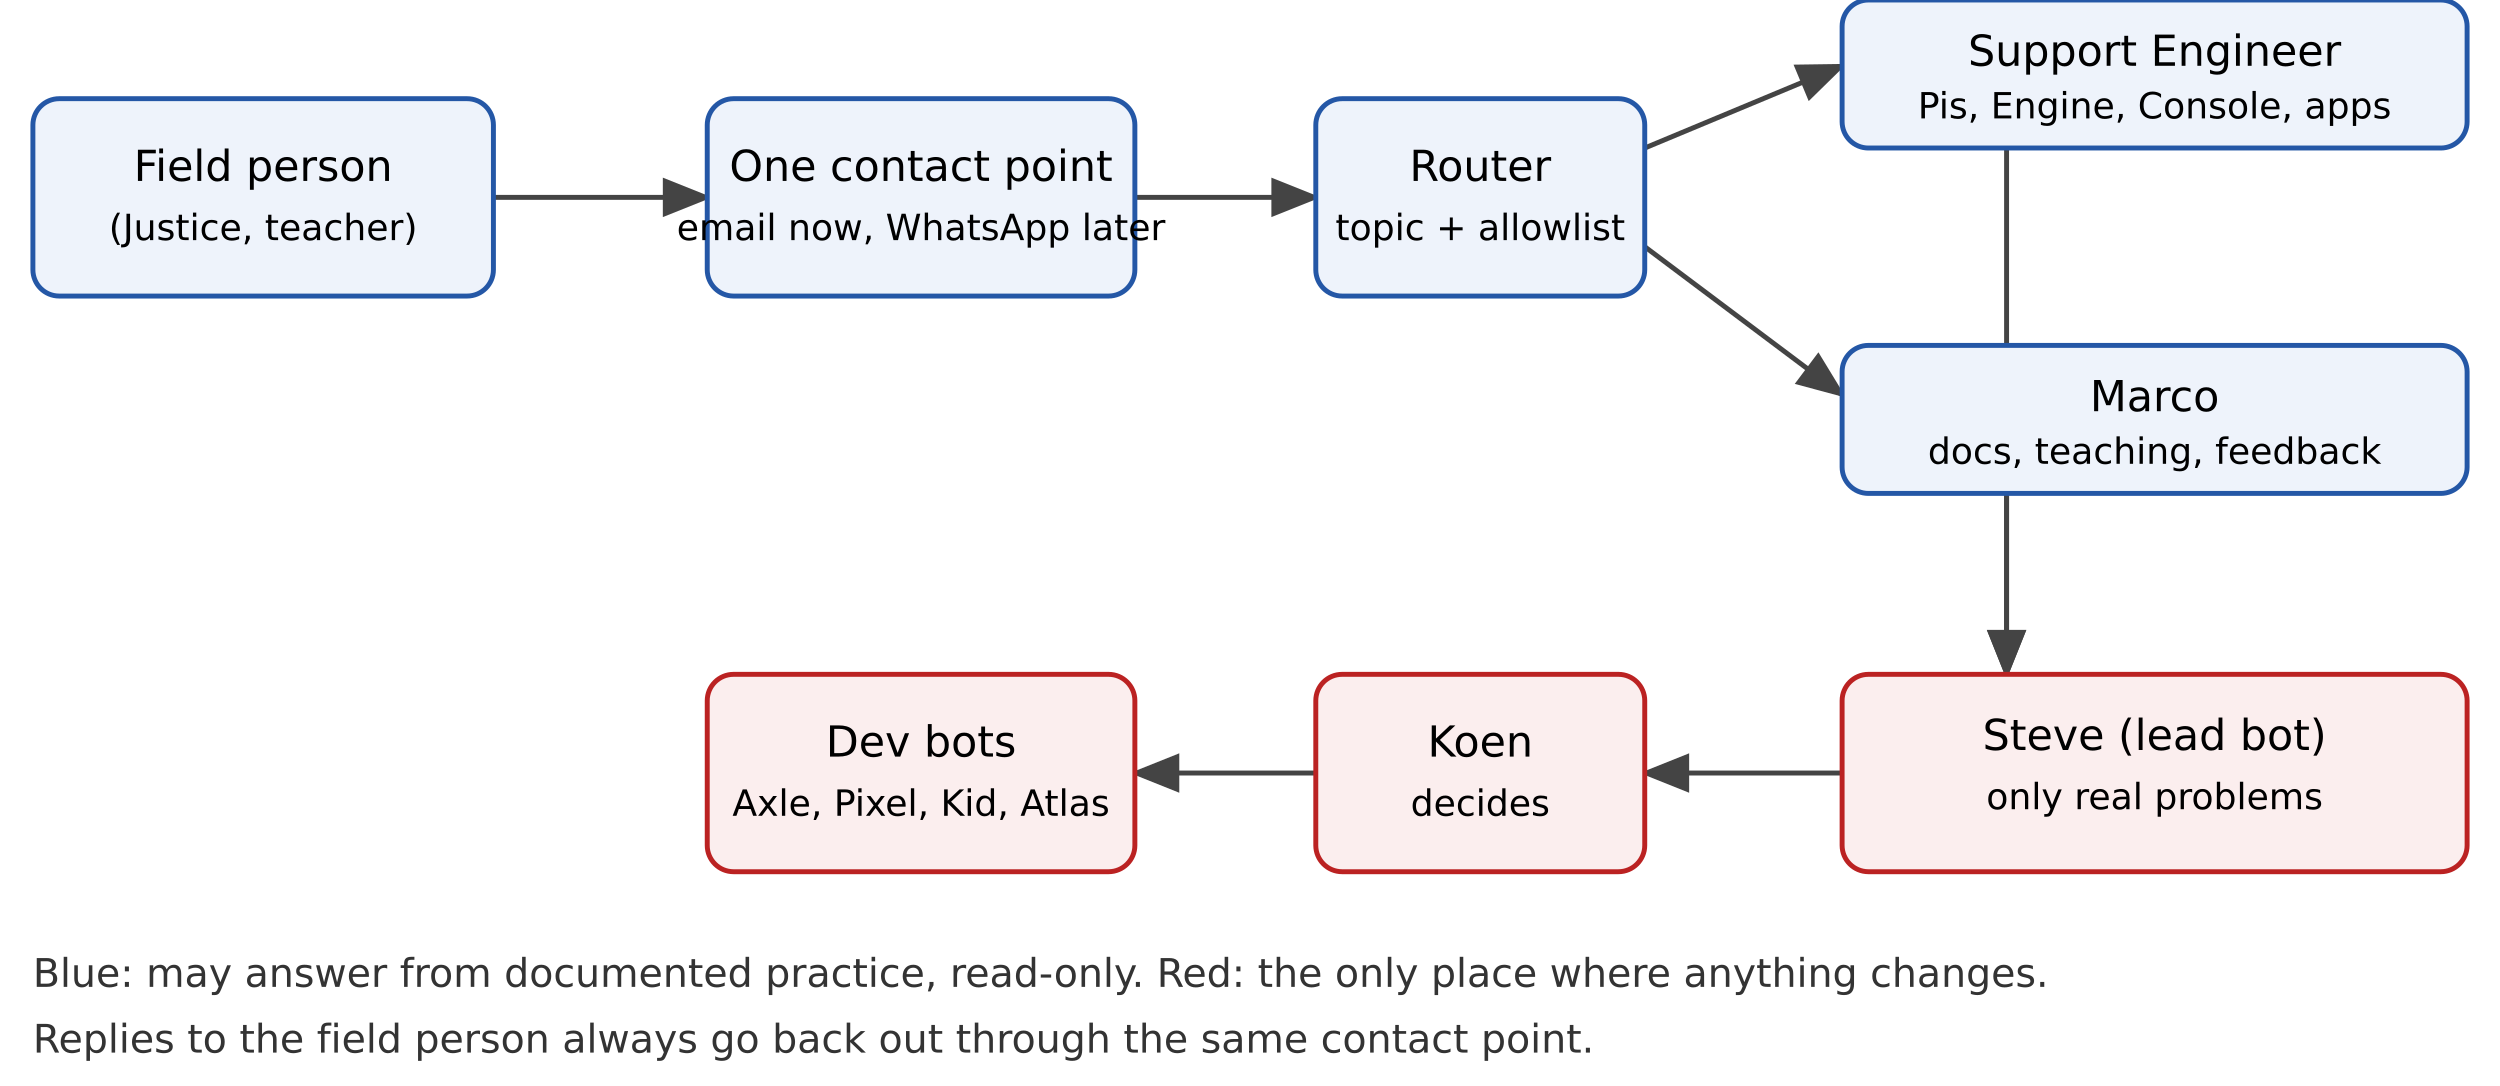
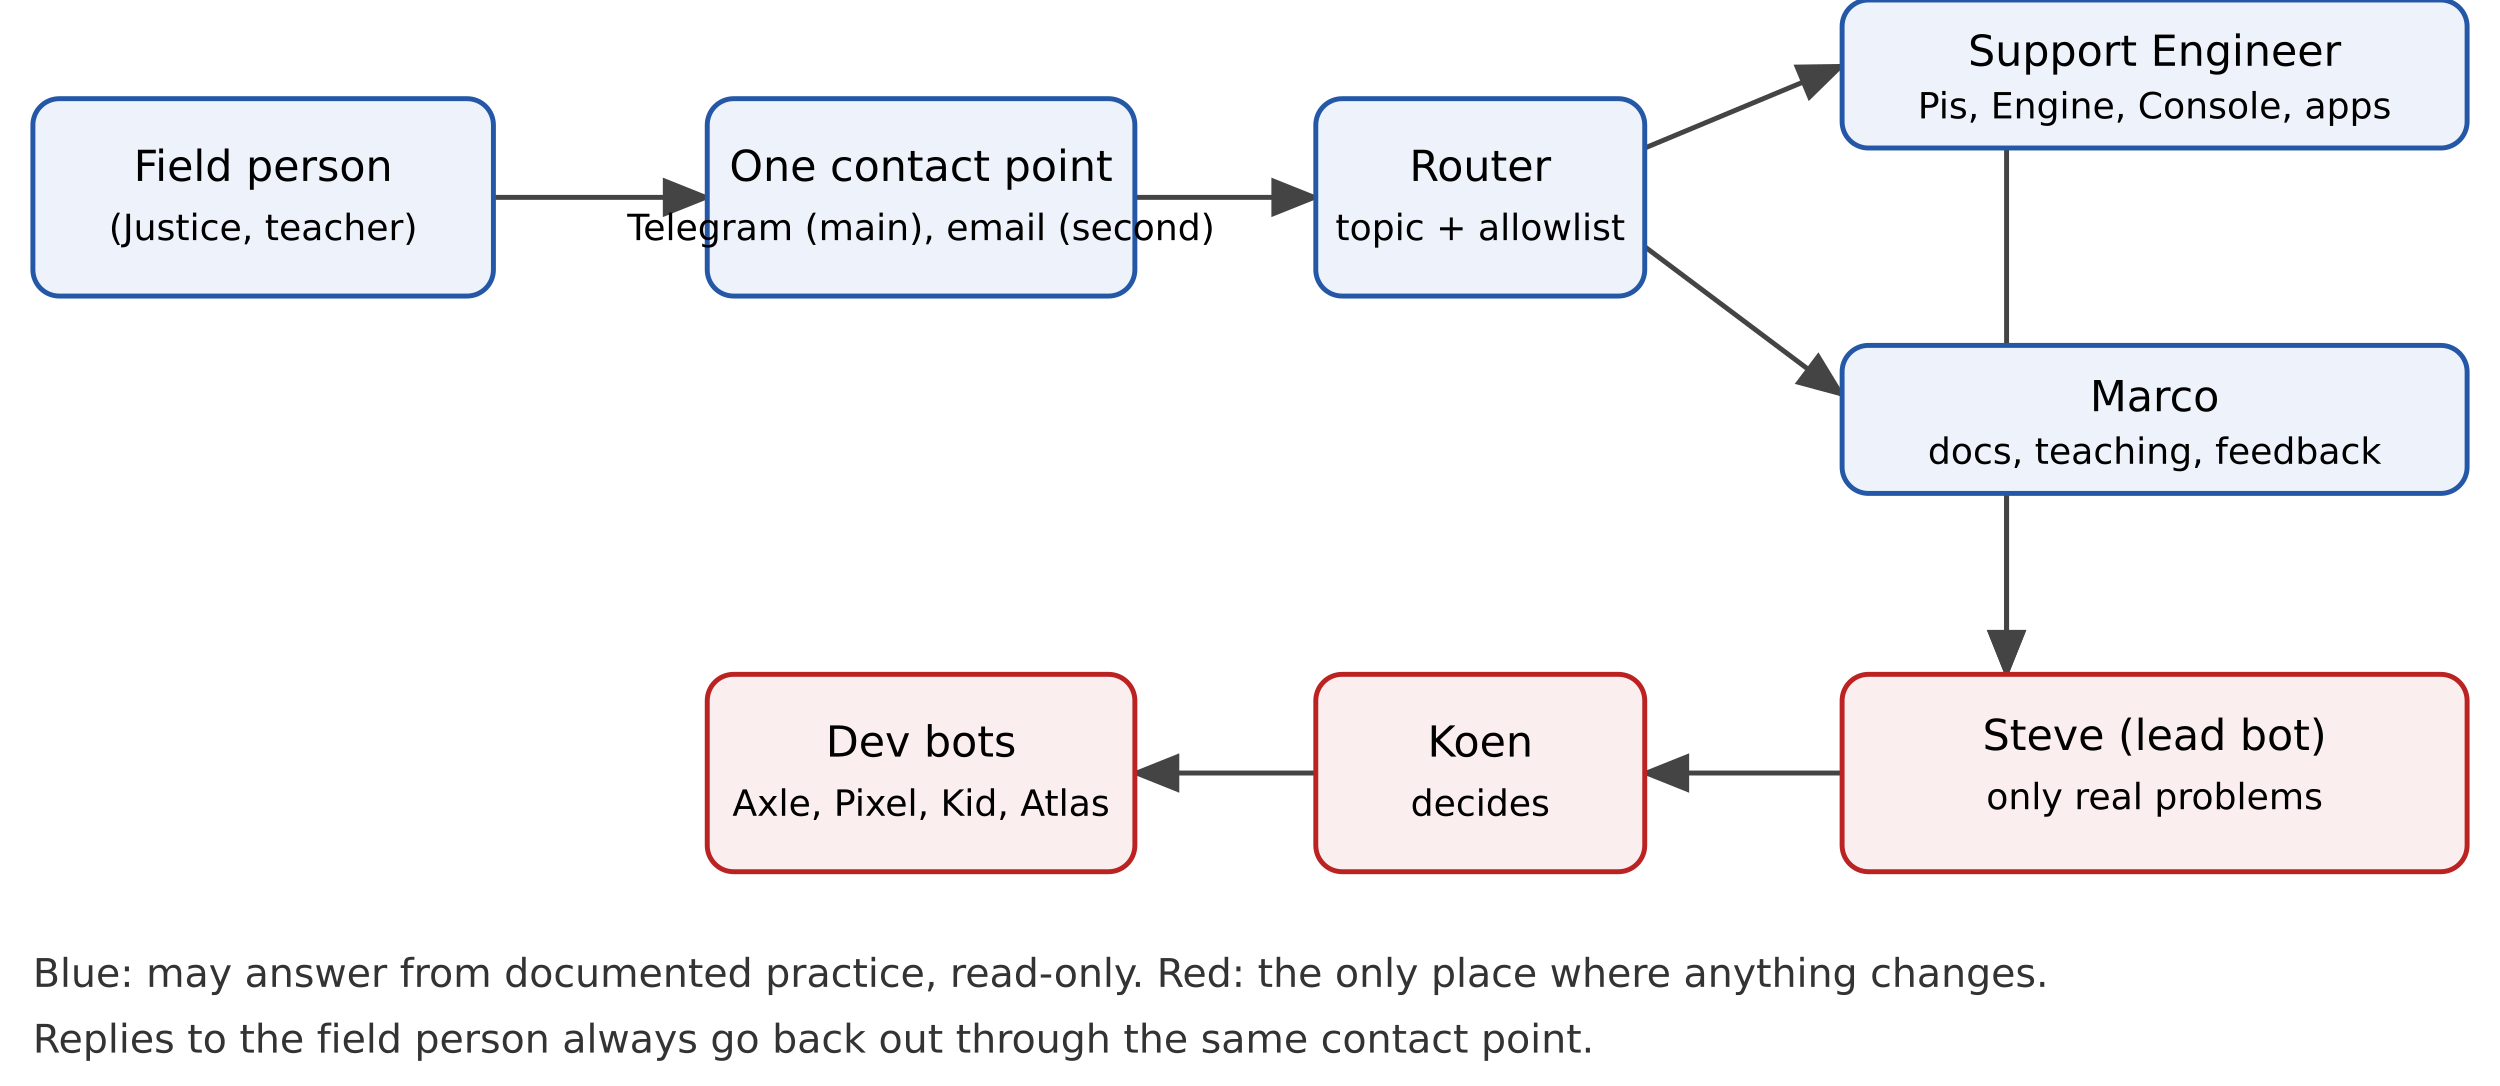
<svg xmlns="http://www.w3.org/2000/svg" width="760" height="330" font-family="DejaVu Sans" font-size="13">
  <defs>
    <marker id="a" markerWidth="10" markerHeight="8" refX="9" refY="4" orient="auto">
      <path d="M0,0L10,4L0,8z" fill="#444" />
    </marker>
  </defs>
  <g stroke="#444" stroke-width="1.5" fill="none" marker-end="url(#a)">
    <path d="M150,60H215" />
    <path d="M345,60H400" />
    <path d="M500,75L560,120" />
    <path d="M500,45L560,20" />
    <path d="M610,150V205" />
    <path d="M610,45V205" />
    <path d="M560,235H500" />
    <path d="M400,235H345" />
  </g>
  <g stroke="#2457a6" stroke-width="1.5" fill="#eef3fb">
    <rect x="10" y="30" width="140" height="60" rx="8" />
    <rect x="215" y="30" width="130" height="60" rx="8" />
    <rect x="400" y="30" width="100" height="60" rx="8" />
    <rect x="560" y="0" width="190" height="45" rx="8" />
    <rect x="560" y="105" width="190" height="45" rx="8" />
    <rect x="560" y="205" width="190" height="60" rx="8" fill="#fbeeee" stroke="#b22" />
    <rect x="400" y="205" width="100" height="60" rx="8" fill="#fbeeee" stroke="#b22" />
    <rect x="215" y="205" width="130" height="60" rx="8" fill="#fbeeee" stroke="#b22" />
  </g>
  <g text-anchor="middle">
    <text x="80" y="55">Field person</text>
    <text x="80" y="73" font-size="11">(Justice, teacher)</text>
    <text x="280" y="55">One contact point</text>
-     <text x="280" y="73" font-size="11">email now, WhatsApp later</text>
+     <text x="280" y="73" font-size="11">Telegram (main), email (second)</text>
    <text x="450" y="55">Router</text>
    <text x="450" y="73" font-size="11">topic + allowlist</text>
    <text x="655" y="20">Support Engineer</text>
    <text x="655" y="36" font-size="11">Pis, Engine, Console, apps</text>
    <text x="655" y="125">Marco</text>
    <text x="655" y="141" font-size="11">docs, teaching, feedback</text>
    <text x="655" y="228">Steve (lead bot)</text>
    <text x="655" y="246" font-size="11">only real problems</text>
    <text x="450" y="230">Koen</text>
    <text x="450" y="248" font-size="11">decides</text>
    <text x="280" y="230">Dev bots</text>
    <text x="280" y="248" font-size="11">Axle, Pixel, Kid, Atlas</text>
  </g>
  <text x="10" y="300" font-size="12" fill="#333">Blue: may answer from documented practice, read-only. Red: the only place where anything changes.</text>
  <text x="10" y="320" font-size="12" fill="#333">Replies to the field person always go back out through the same contact point.</text>
</svg>
